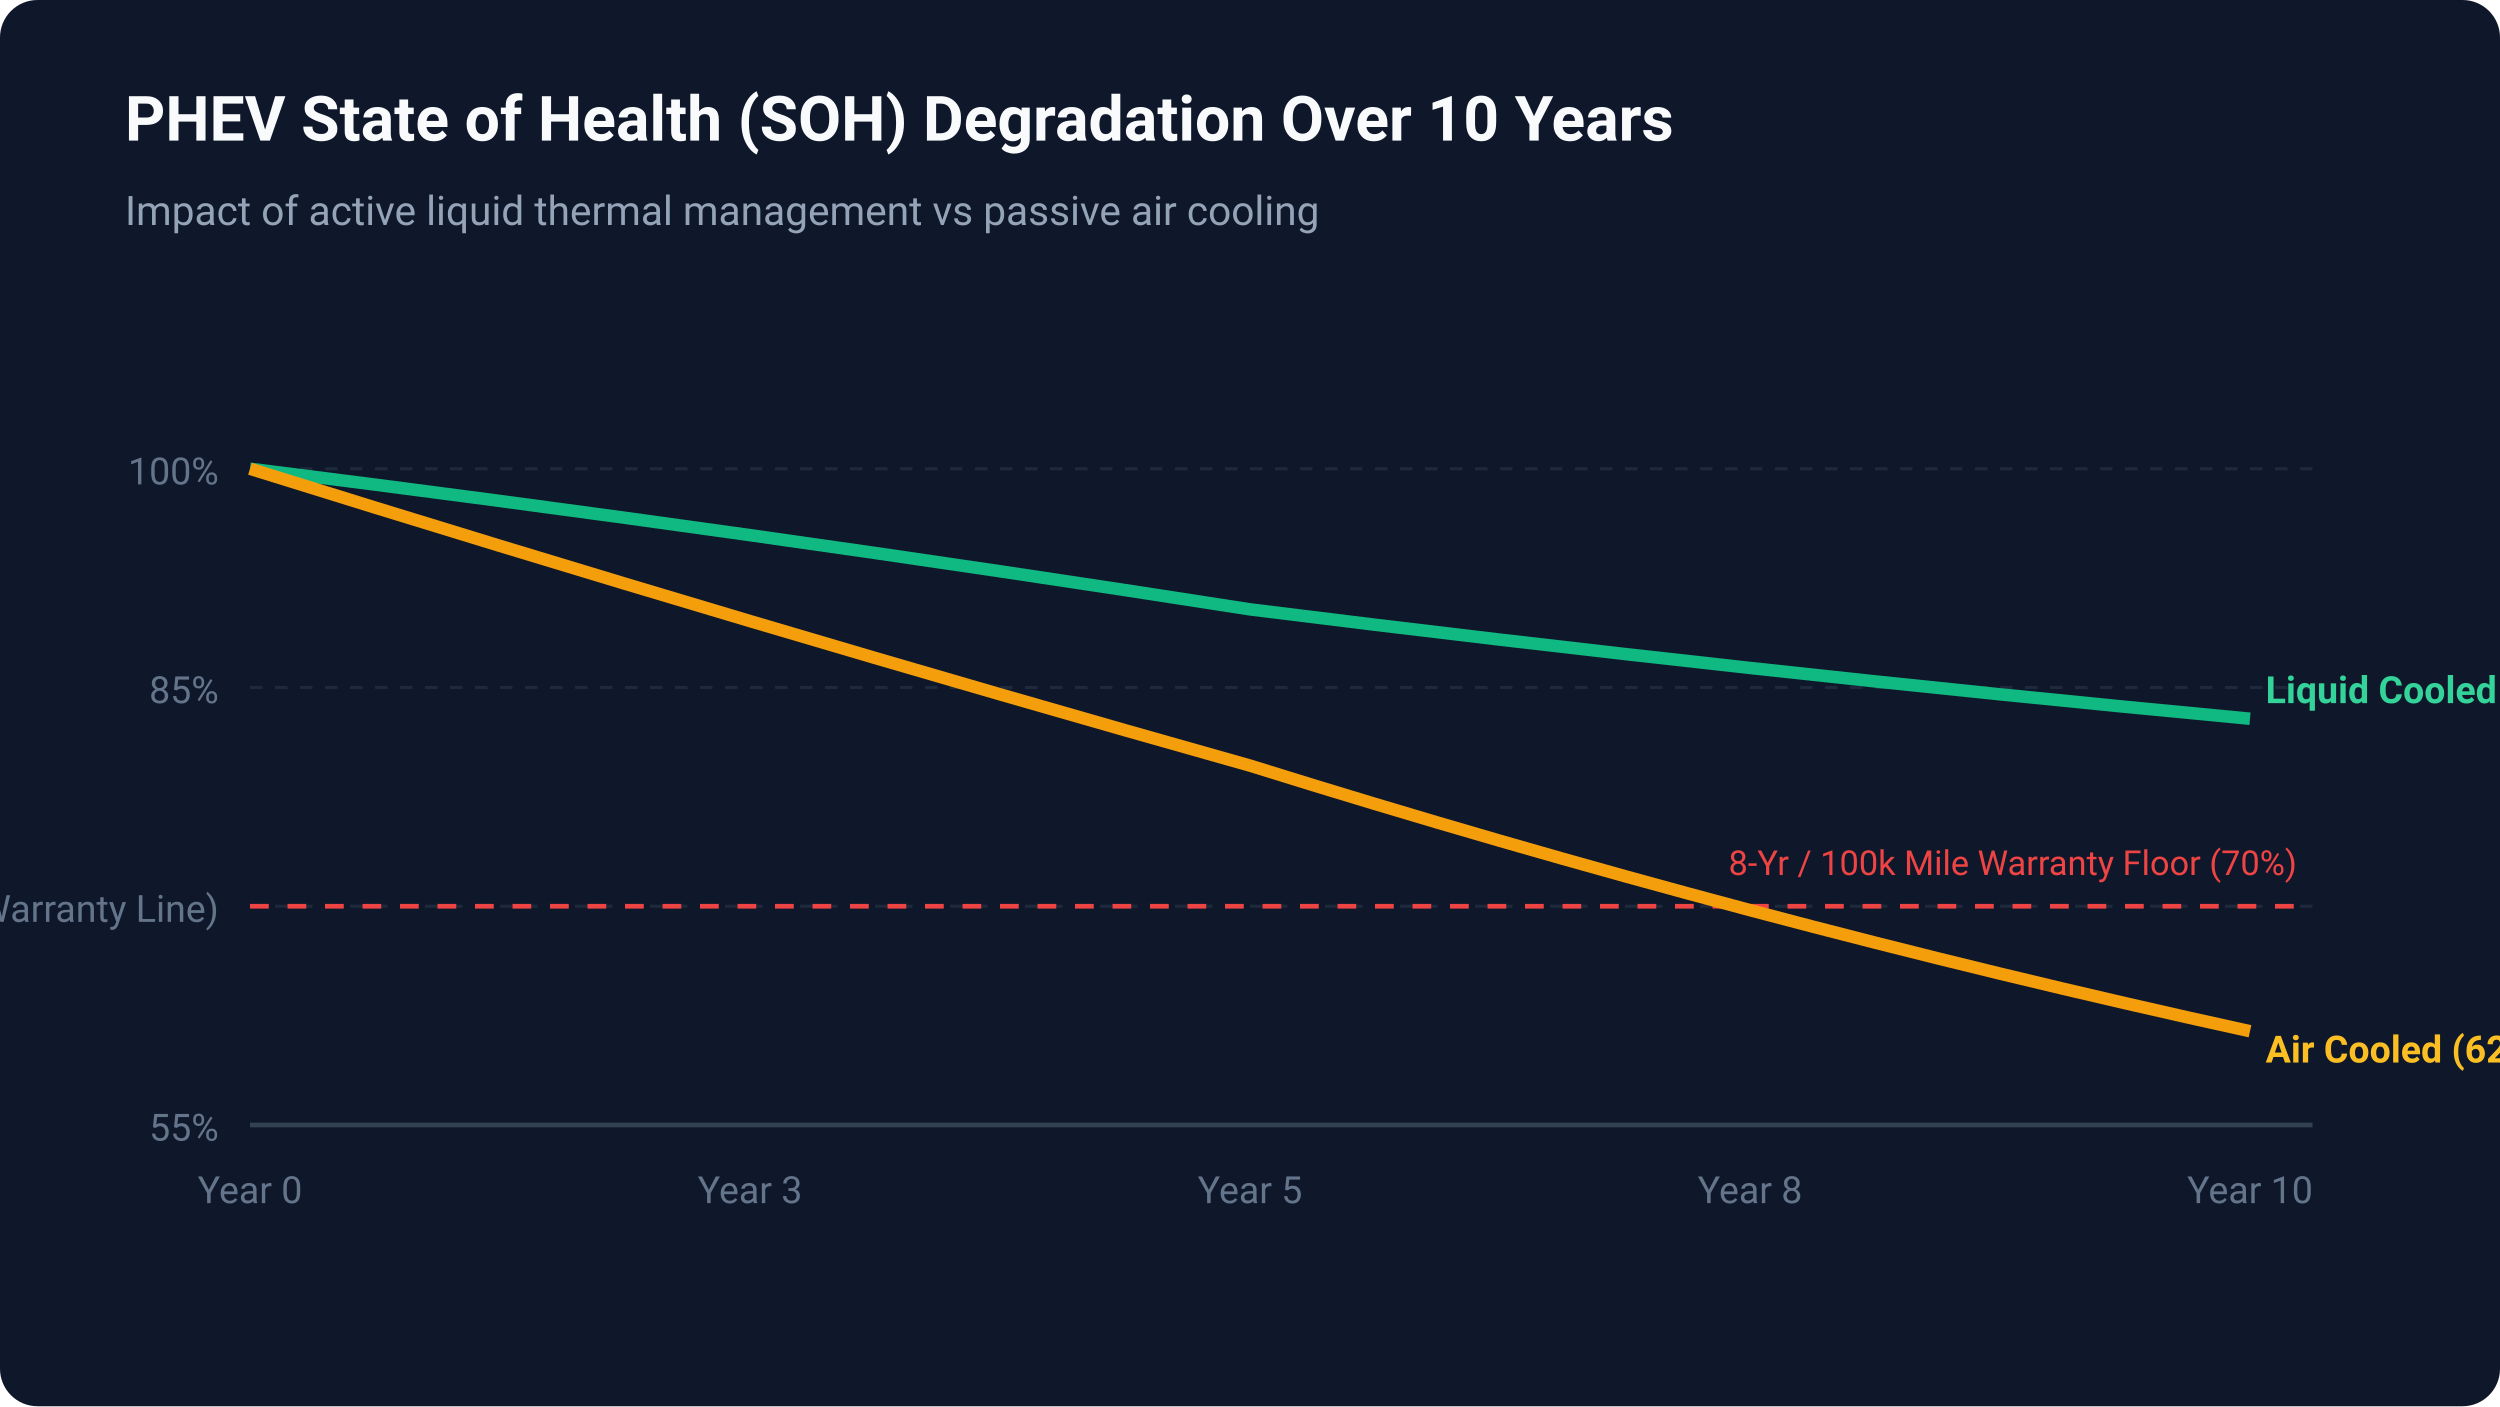
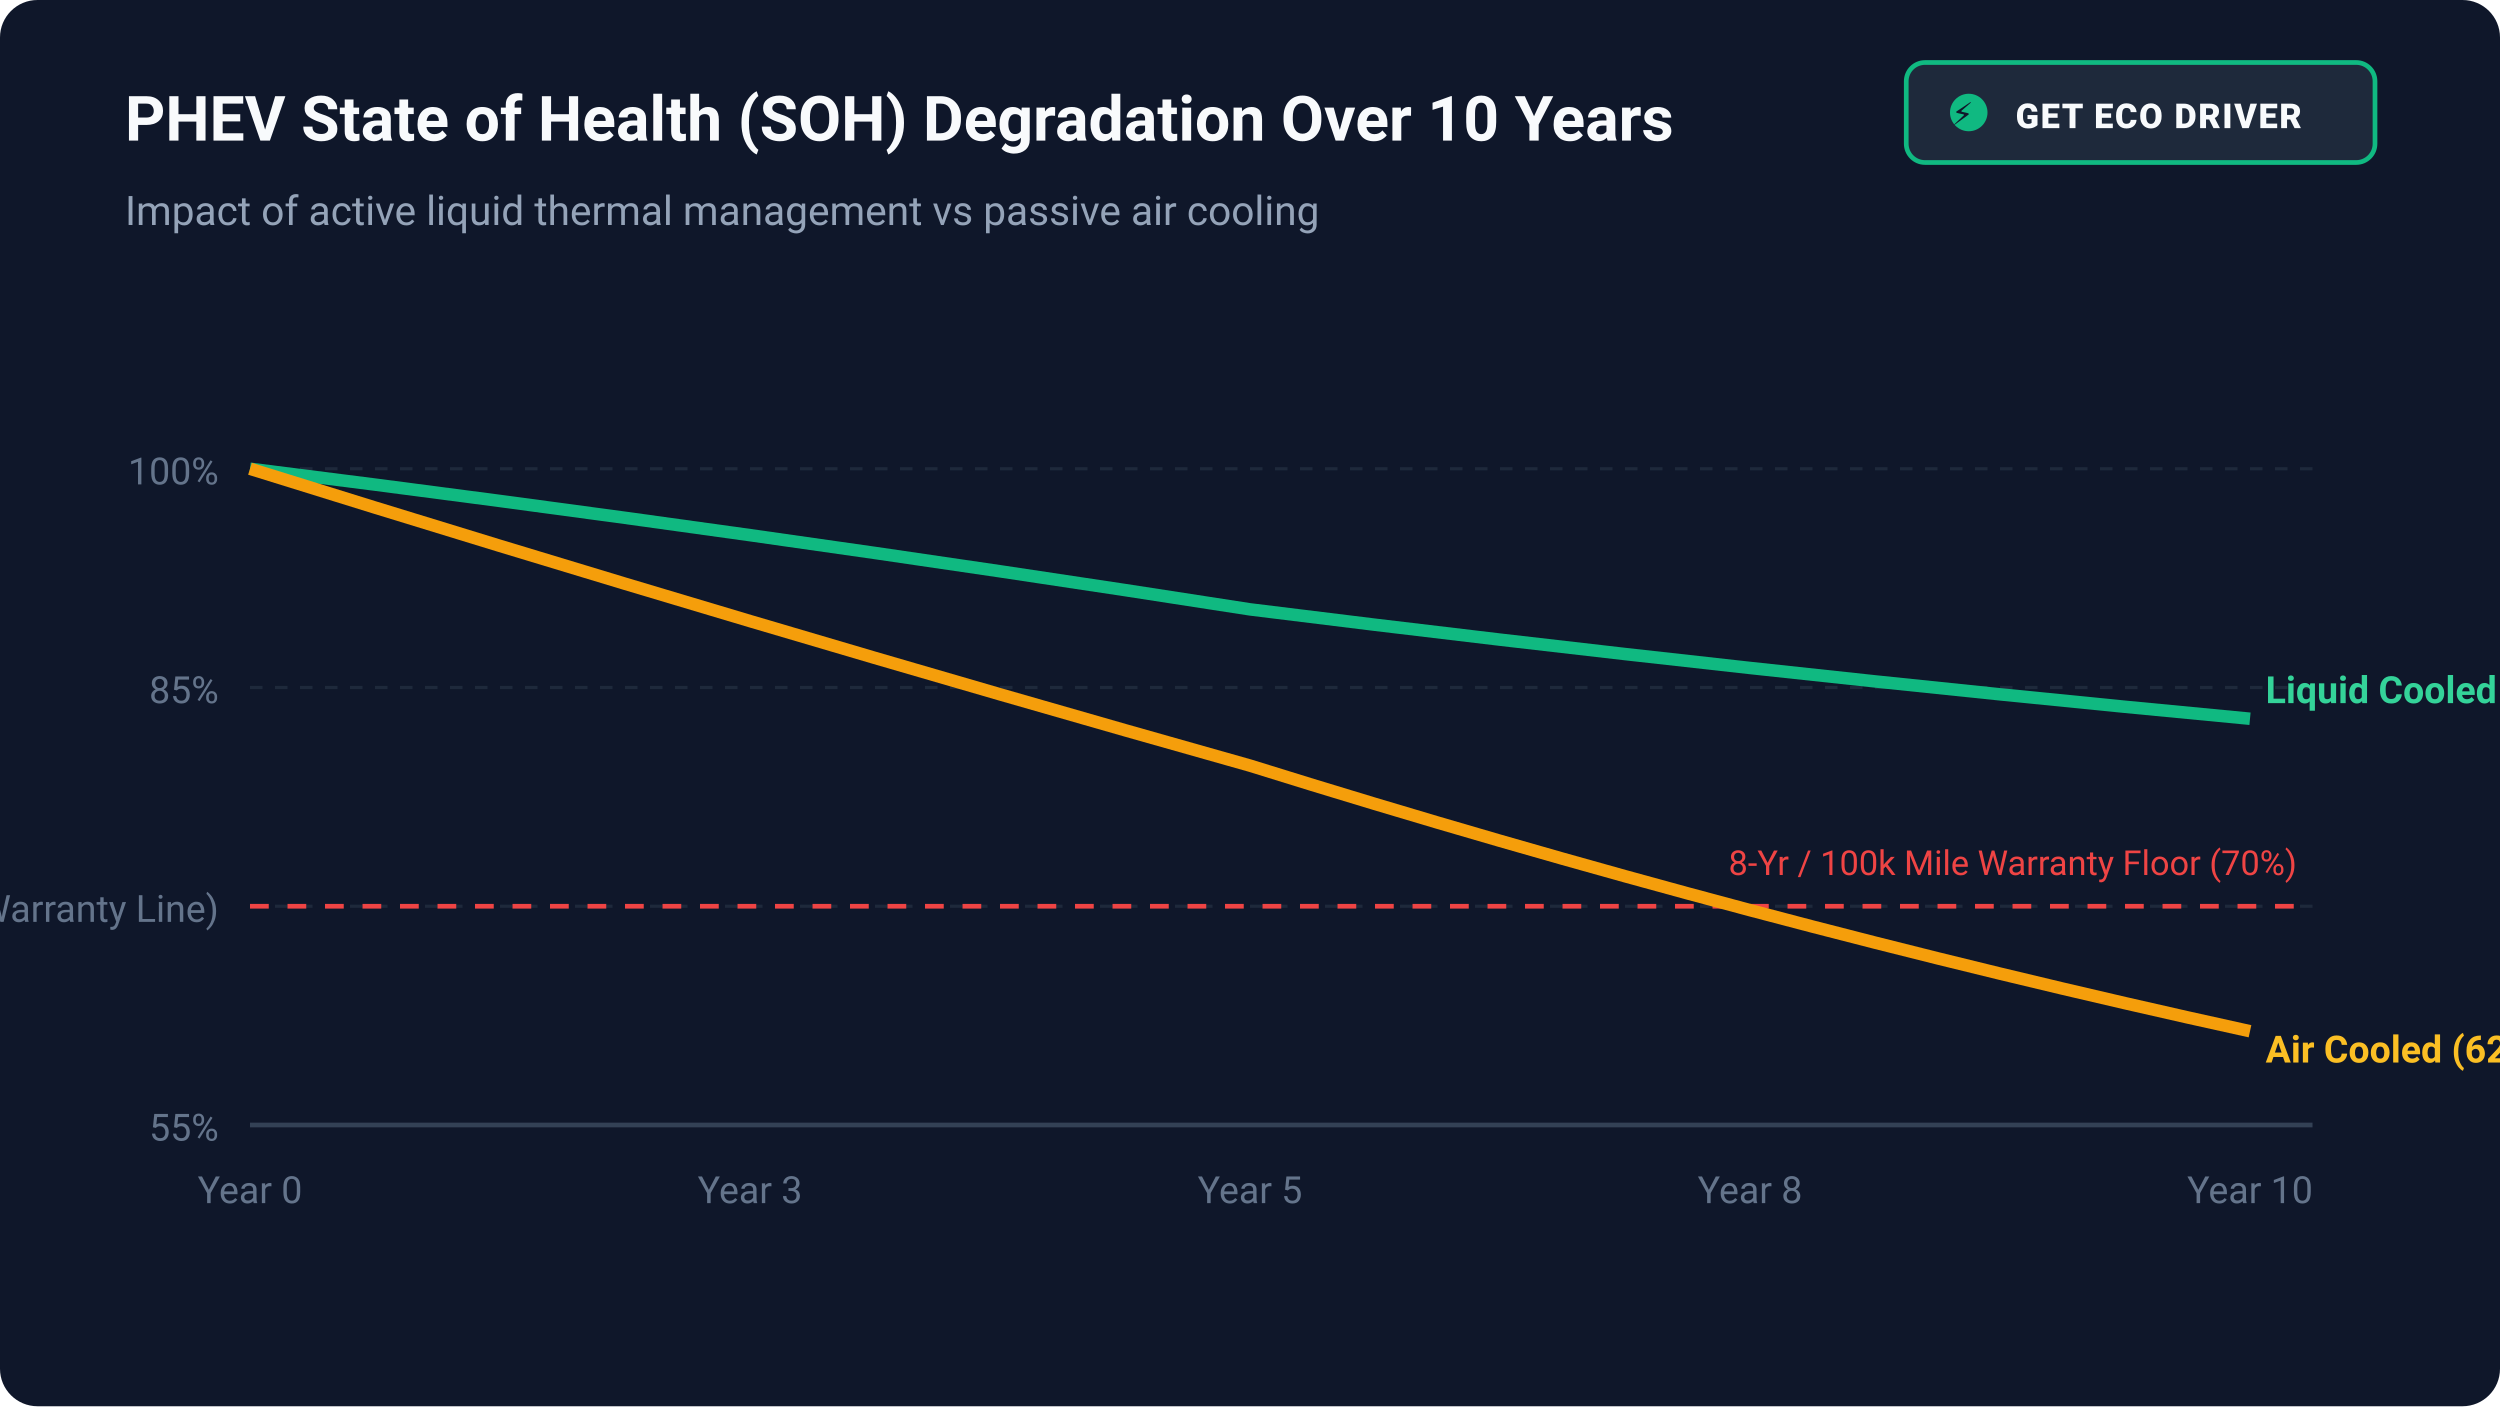
<svg xmlns="http://www.w3.org/2000/svg" viewBox="0 0 800 450" width="100%" height="auto" style="background:#0F172A; font-family:-apple-system,BlinkMacSystemFont,Segoe UI,Roboto,sans-serif; border-radius:12px;">
  <rect width="800" height="450" fill="#0F172A" rx="12" />
  <text x="40" y="45" fill="#F8FAFC" font-size="20" font-weight="700">PHEV State of Health (SOH) Degradation Over 10 Years</text>
  <text x="40" y="72" fill="#94A3B8" font-size="13">Impact of active liquid thermal management vs passive air cooling</text>
  <line x1="80" y1="360" x2="740" y2="360" stroke="#334155" stroke-width="1.5" />
  <line x1="80" y1="290" x2="740" y2="290" stroke="#1E293B" stroke-dasharray="4" />
  <line x1="80" y1="220" x2="740" y2="220" stroke="#1E293B" stroke-dasharray="4" />
  <line x1="80" y1="150" x2="740" y2="150" stroke="#1E293B" stroke-dasharray="4" />
  <text x="70" y="155" fill="#64748B" font-size="12" text-anchor="end">100%</text>
  <text x="70" y="225" fill="#64748B" font-size="12" text-anchor="end">85%</text>
  <text x="70" y="295" fill="#64748B" font-size="12" text-anchor="end">70% (Warranty Line)</text>
  <text x="70" y="365" fill="#64748B" font-size="12" text-anchor="end">55%</text>
  <line x1="80" y1="290" x2="740" y2="290" stroke="#EF4444" stroke-width="1.5" stroke-dasharray="6" />
  <text x="735" y="280" fill="#EF4444" font-size="11" text-anchor="end">8-Yr / 100k Mile Warranty Floor (70%)</text>
  <path d="M 80 150 Q 240 170 400 195 Q 560 215 720 230" fill="none" stroke="#10B981" stroke-width="4" />
  <text x="725" y="225" fill="#34D399" font-size="12" font-weight="700">Liquid Cooled (82% SOH)</text>
  <path d="M 80 150 Q 240 200 400 245 Q 560 295 720 330" fill="none" stroke="#F59E0B" stroke-width="4" />
  <text x="725" y="340" fill="#FBBF24" font-size="12" font-weight="700">Air Cooled (62% SOH)</text>
  <text x="80" y="385" fill="#64748B" font-size="12" text-anchor="middle">Year 0</text>
  <text x="240" y="385" fill="#64748B" font-size="12" text-anchor="middle">Year 3</text>
  <text x="400" y="385" fill="#64748B" font-size="12" text-anchor="middle">Year 5</text>
  <text x="560" y="385" fill="#64748B" font-size="12" text-anchor="middle">Year 8</text>
  <text x="720" y="385" fill="#64748B" font-size="12" text-anchor="middle">Year 10</text>
+   <g transform="translate(610, 20)">
+     <rect width="150" height="32" rx="6" fill="#1E293B" stroke="#10B981" stroke-width="1.5" />
+     <circle cx="20" cy="16" r="6" fill="#10B981" />
+     <text x="18" y="20" fill="#0F172A" font-size="10" font-weight="900" text-anchor="middle">⚡</text>
+     <text x="35" y="21" fill="#F8FAFC" font-size="11" font-weight="800" letter-spacing="0.5">GET ECO DRIVER</text>
+   </g>
</svg>
